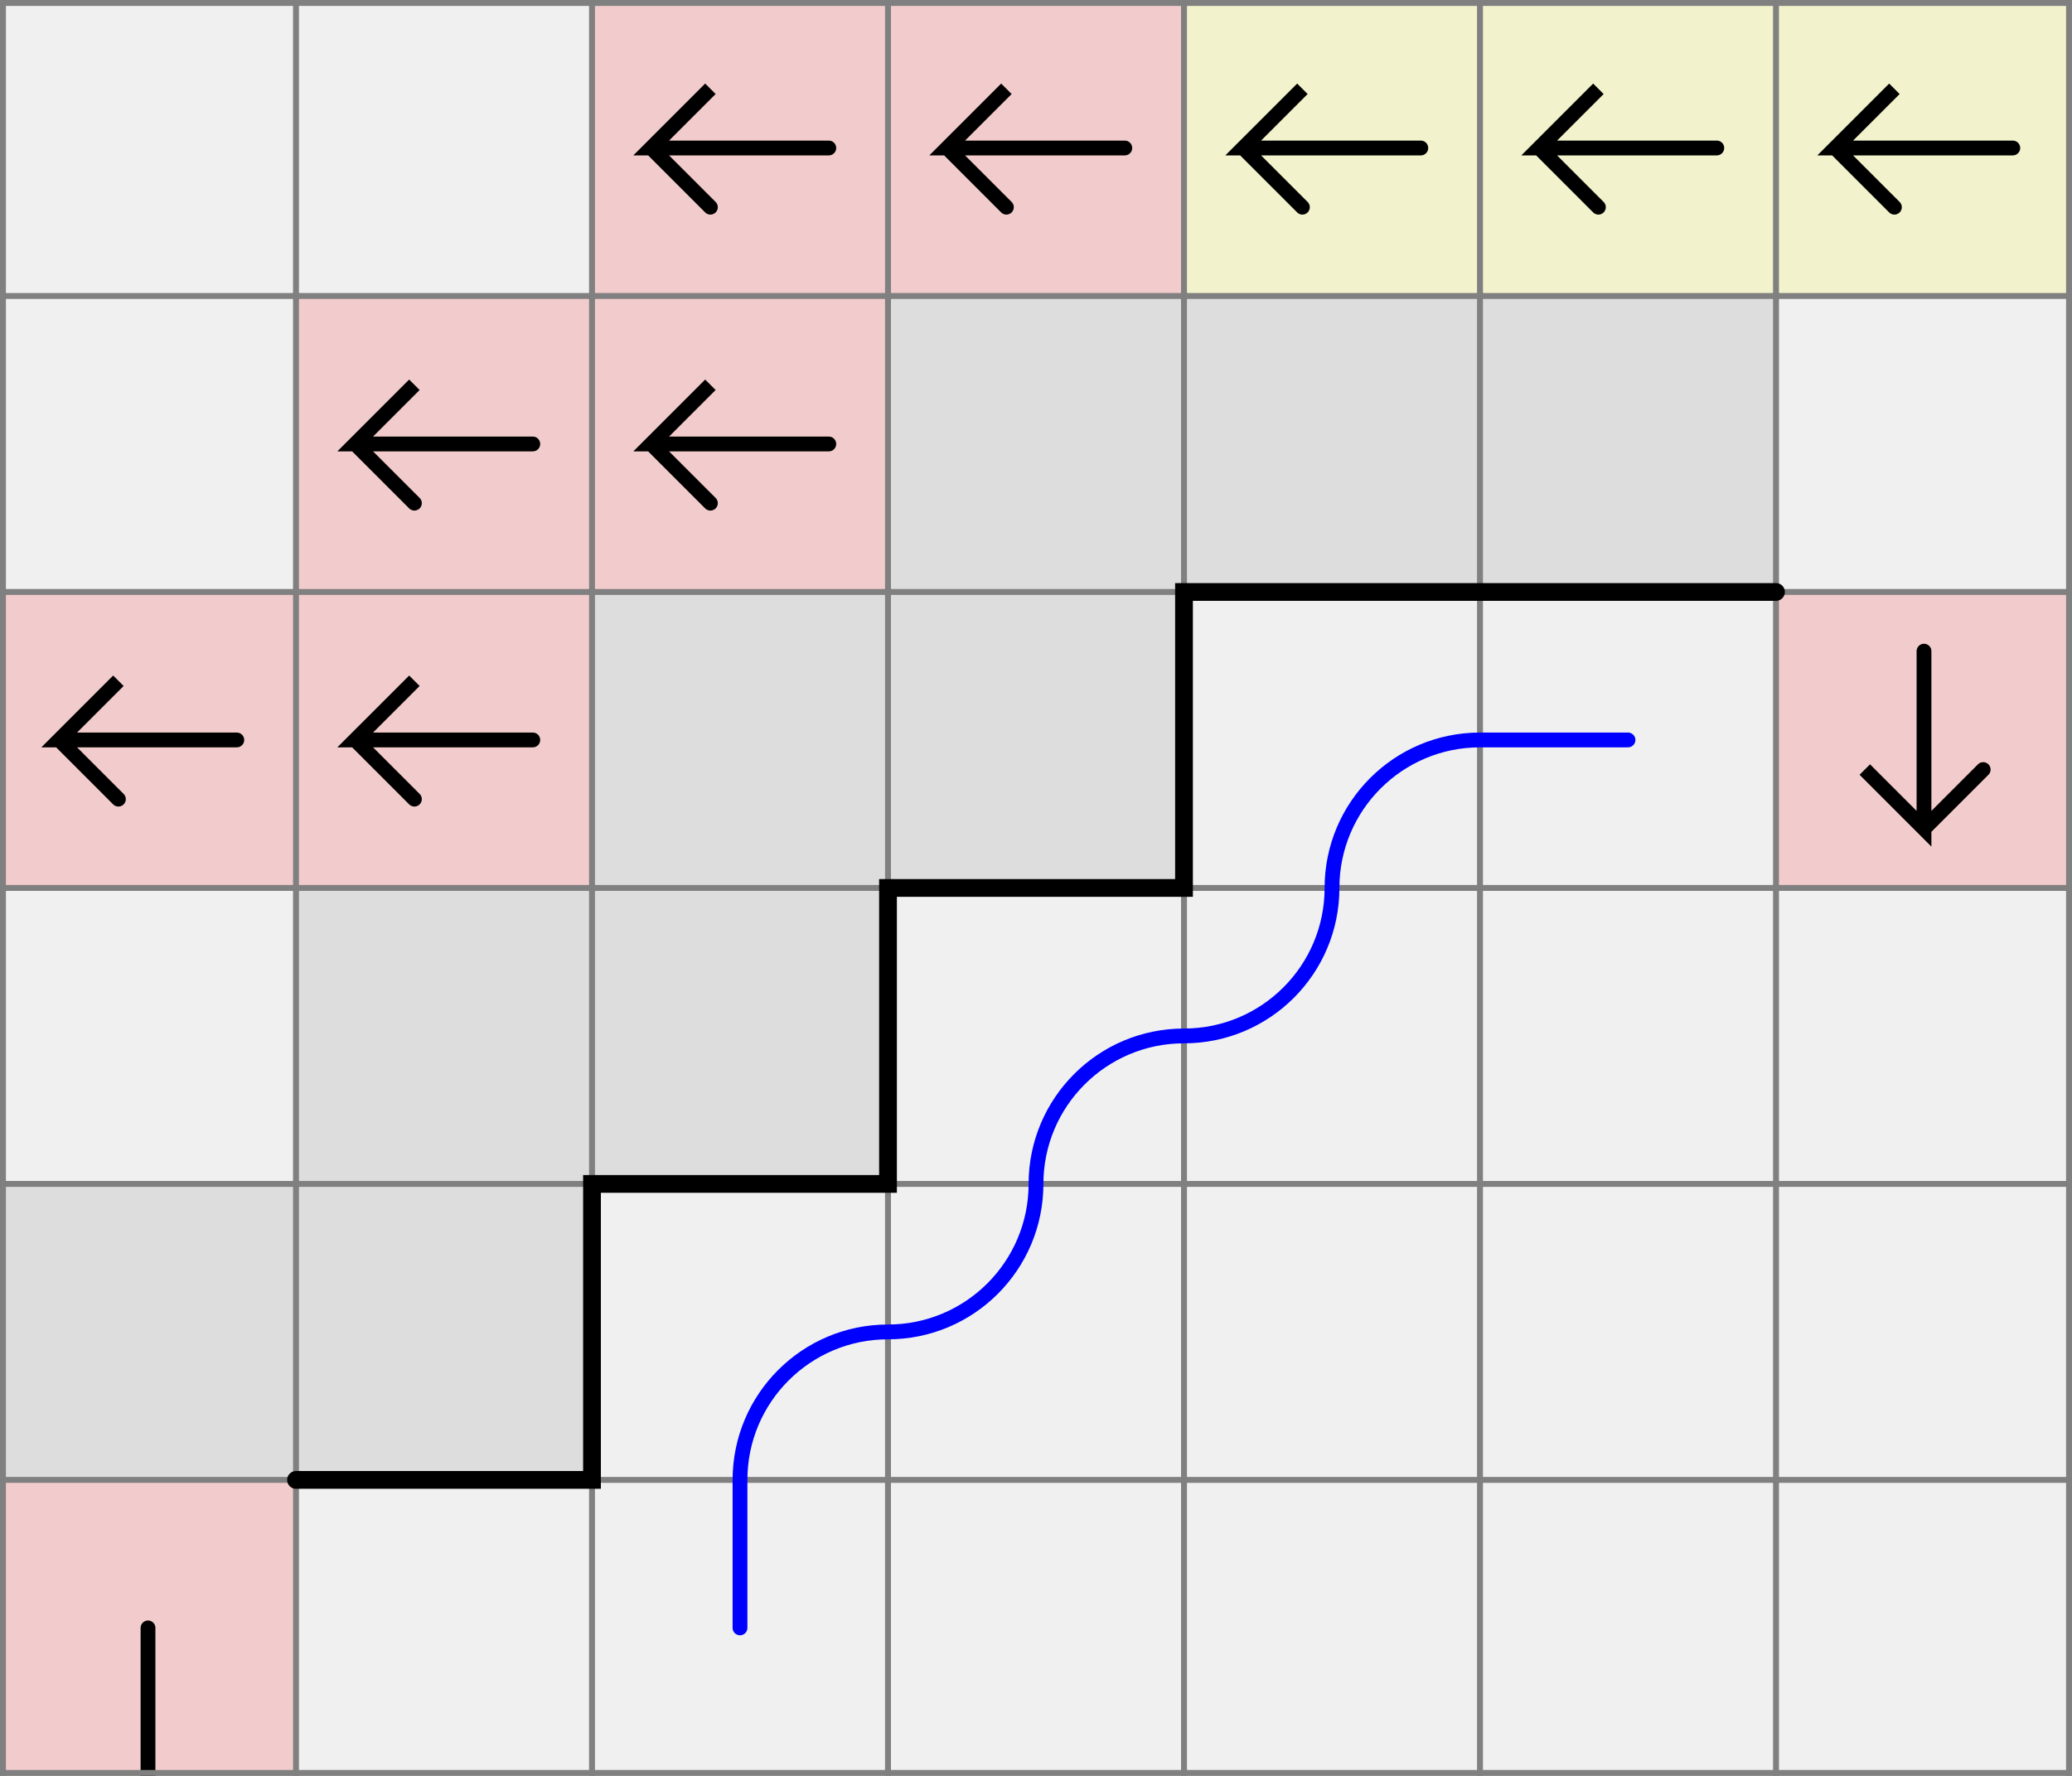
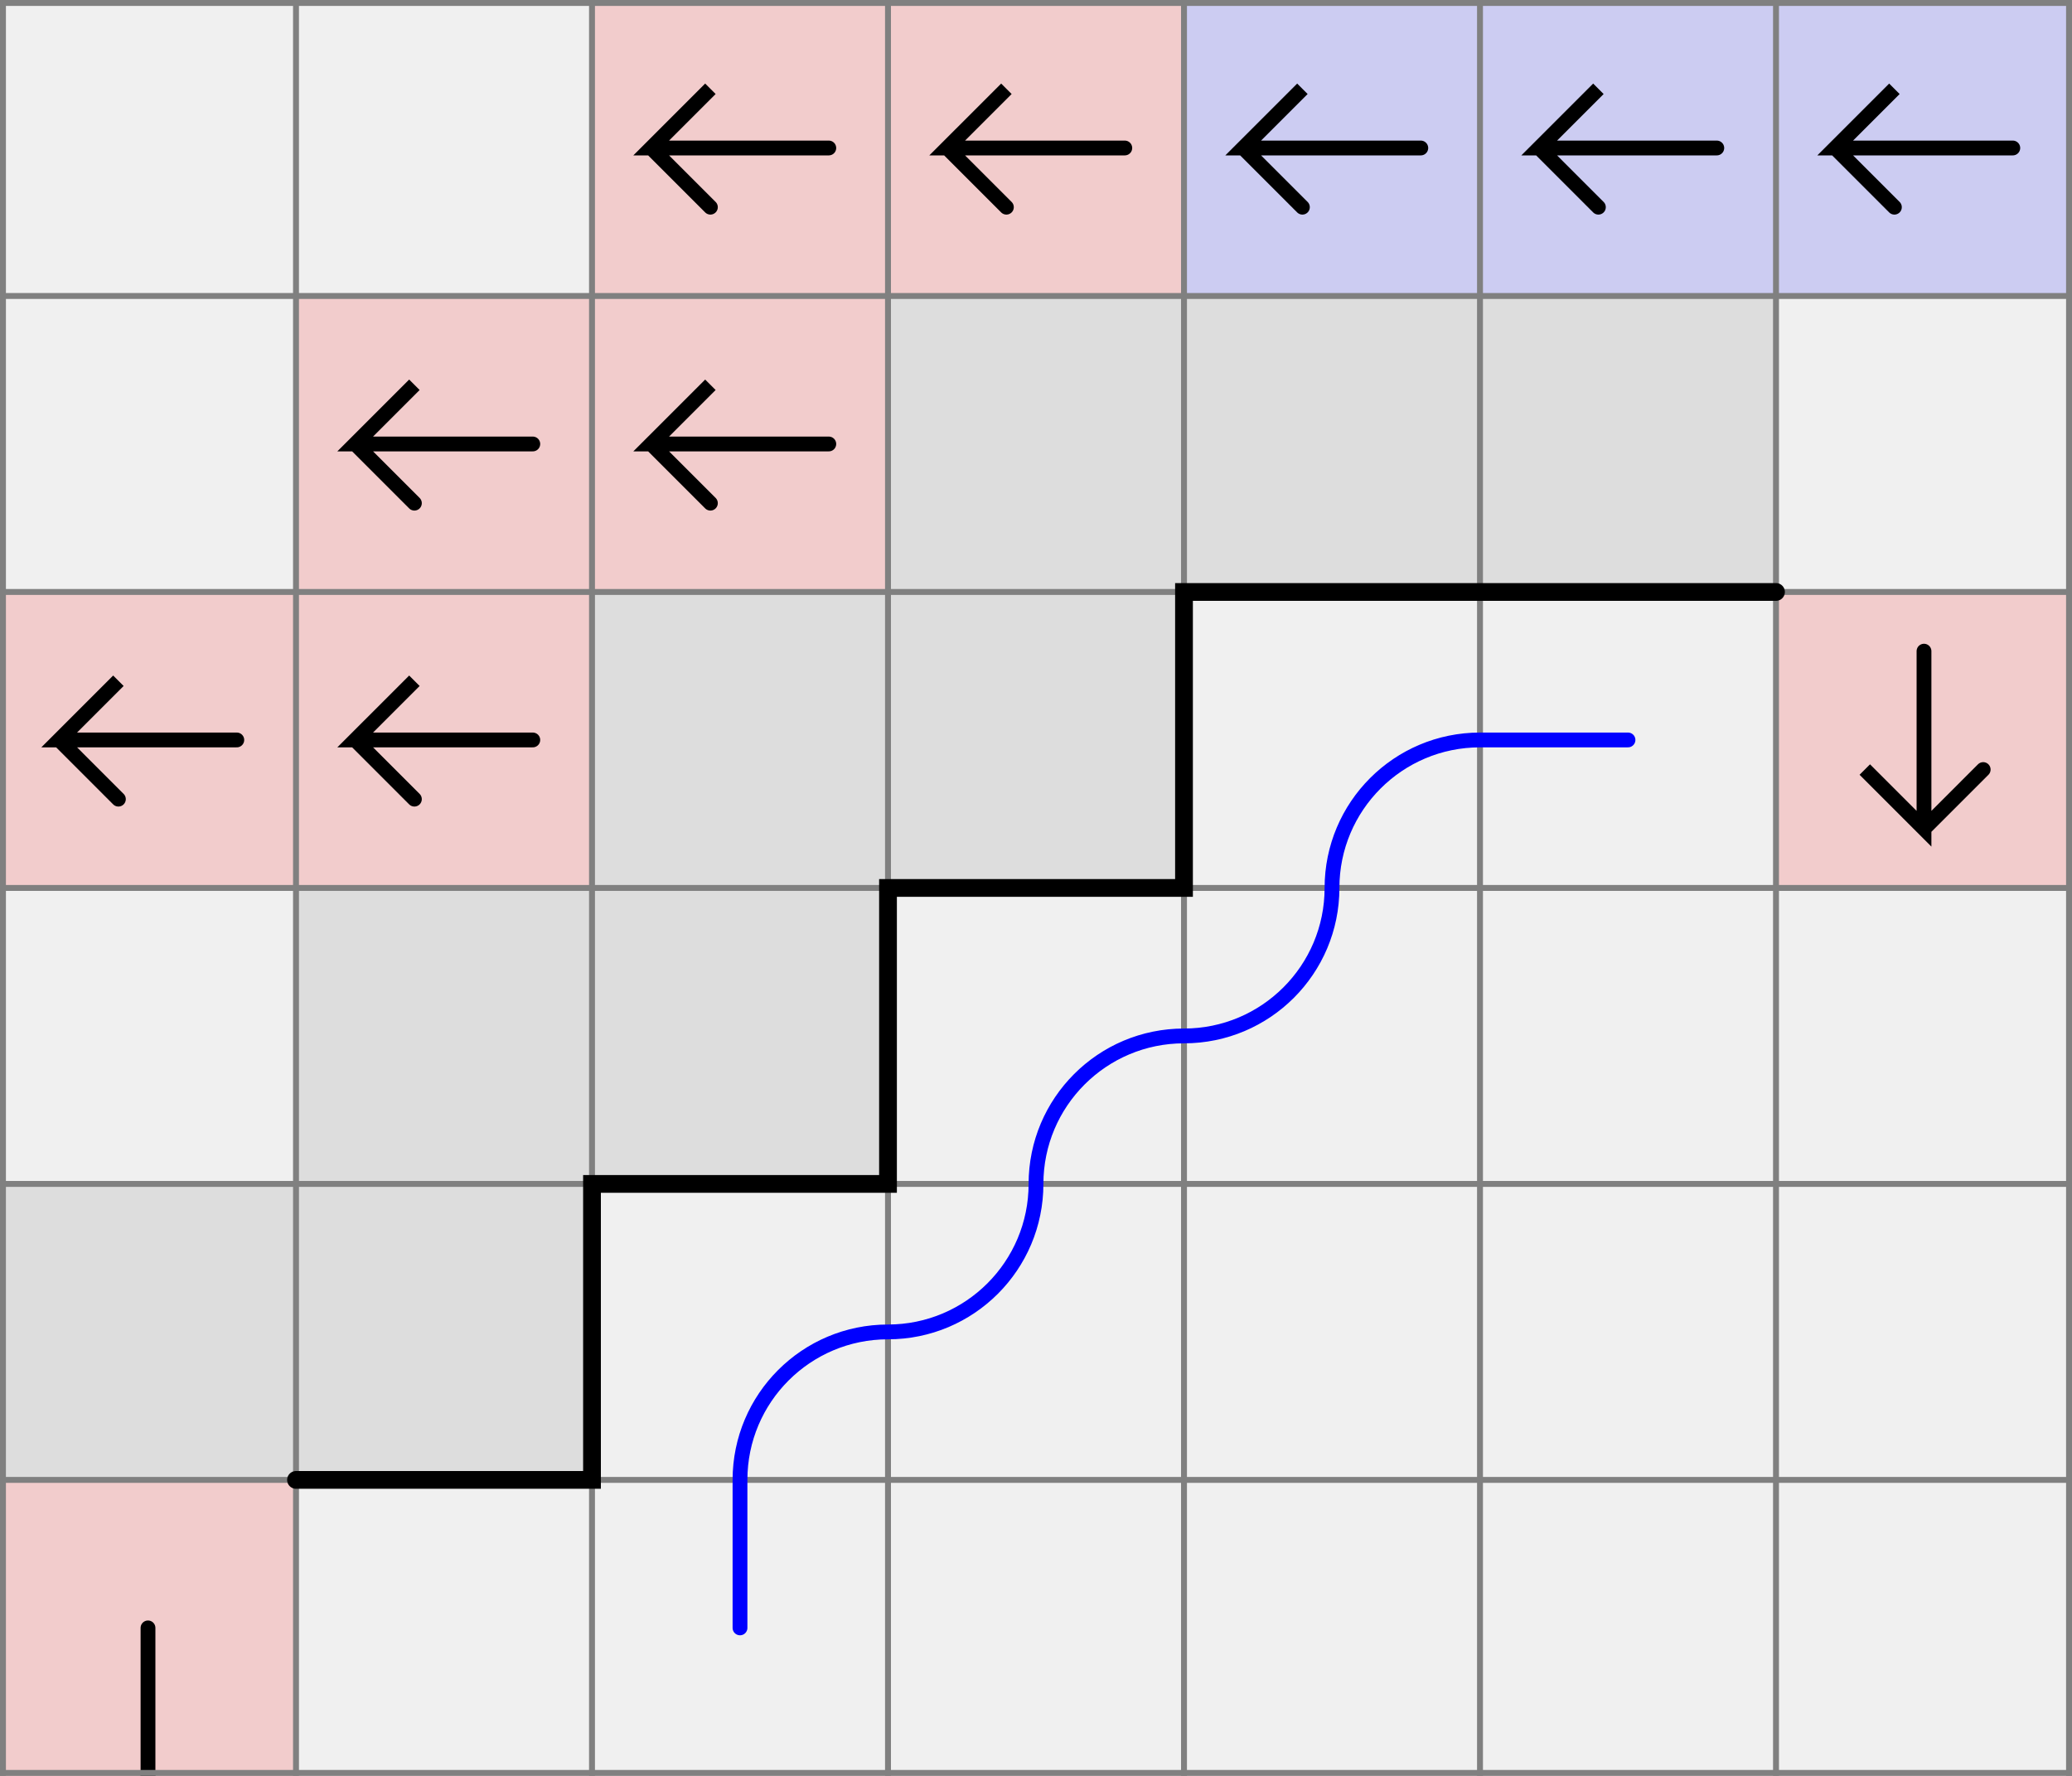
<svg xmlns="http://www.w3.org/2000/svg" viewBox="0 0 7 6">
  <style>
		svg { background-color: white; }
	</style>
  <path d="M 0 5 h 1 v 1 h -1 z" fill="#ff0000" fill-opacity="0.15" />
  <path d="M 0.5 6 v -0.5" fill="white" fill-opacity="0" stroke="black" stroke-width="0.05" stroke-linecap="round" />
  <path d="M 0 6 h 1 v 1 h -1 z" fill="#ff0000" fill-opacity="0.15" />
  <path d="M 0.5 6 v 0.5" fill="white" fill-opacity="0" stroke="black" stroke-width="0.05" stroke-linecap="round" />
  <path d="M 6 2 h 1 v 1 h -1 z" fill="#ff0000" fill-opacity="0.15" />
  <path d="M 6.5 2.2 v 0.6 l -0.2 -0.2 l 0.2 0.2 l 0.2 -0.2" fill="white" fill-opacity="0" stroke="black" stroke-width="0.05" stroke-linecap="round" />
  <path d="M 5 1 h 1 v 1 h -1 z" fill="#dddddd" fill-opacity="1" />
  <path d="M 4 1 h 1 v 1 h -1 z" fill="#dddddd" fill-opacity="1" />
  <path d="M 3 1 h 1 v 1 h -1 z" fill="#dddddd" fill-opacity="1" />
  <path d="M 3 2 h 1 v 1 h -1 z" fill="#dddddd" fill-opacity="1" />
  <path d="M 2 2 h 1 v 1 h -1 z" fill="#dddddd" fill-opacity="1" />
  <path d="M 2 3 h 1 v 1 h -1 z" fill="#dddddd" fill-opacity="1" />
  <path d="M 1 3 h 1 v 1 h -1 z" fill="#dddddd" fill-opacity="1" />
  <path d="M 1 4 h 1 v 1 h -1 z" fill="#dddddd" fill-opacity="1" />
  <path d="M 0 4 h 1 v 1 h -1 z" fill="#dddddd" fill-opacity="1" />
-   <path d="M 6 0 h 1 v 1 h -1 z" fill="#ffff00" fill-opacity="0.15" />
+   <path d="M 6 0 h 1 v 1 h -1 z" fill="#0000ff" fill-opacity="0.15" />
  <path d="M 6.8 0.5 h -0.6 l 0.2 -0.2 l -0.2 0.2 l 0.2 0.2" fill="white" fill-opacity="0" stroke="black" stroke-width="0.05" stroke-linecap="round" />
-   <path d="M 5 0 h 1 v 1 h -1 z" fill="#ffff00" fill-opacity="0.15" />
+   <path d="M 5 0 h 1 v 1 h -1 z" fill="#0000ff" fill-opacity="0.15" />
  <path d="M 5.8 0.5 h -0.6 l 0.2 -0.2 l -0.2 0.2 l 0.2 0.2" fill="white" fill-opacity="0" stroke="black" stroke-width="0.05" stroke-linecap="round" />
-   <path d="M 4 0 h 1 v 1 h -1 z" fill="#ffff00" fill-opacity="0.15" />
+   <path d="M 4 0 h 1 v 1 h -1 z" fill="#0000ff" fill-opacity="0.15" />
  <path d="M 4.8 0.5 h -0.6 l 0.2 -0.2 l -0.2 0.2 l 0.2 0.2" fill="white" fill-opacity="0" stroke="black" stroke-width="0.05" stroke-linecap="round" />
  <path d="M 3 0 h 1 v 1 h -1 z" fill="#ff0000" fill-opacity="0.15" />
  <path d="M 3.8 0.5 h -0.6 l 0.2 -0.2 l -0.2 0.2 l 0.2 0.2" fill="white" fill-opacity="0" stroke="black" stroke-width="0.05" stroke-linecap="round" />
  <path d="M 2 0 h 1 v 1 h -1 z" fill="#ff0000" fill-opacity="0.15" />
  <path d="M 2.8 0.5 h -0.6 l 0.2 -0.2 l -0.2 0.2 l 0.2 0.2" fill="white" fill-opacity="0" stroke="black" stroke-width="0.05" stroke-linecap="round" />
  <path d="M 2 1 h 1 v 1 h -1 z" fill="#ff0000" fill-opacity="0.15" />
  <path d="M 2.8 1.5 h -0.6 l 0.2 -0.2 l -0.2 0.2 l 0.2 0.2" fill="white" fill-opacity="0" stroke="black" stroke-width="0.05" stroke-linecap="round" />
  <path d="M 1 1 h 1 v 1 h -1 z" fill="#ff0000" fill-opacity="0.15" />
  <path d="M 1.8 1.5 h -0.6 l 0.2 -0.2 l -0.2 0.2 l 0.2 0.2" fill="white" fill-opacity="0" stroke="black" stroke-width="0.05" stroke-linecap="round" />
  <path d="M 1 2 h 1 v 1 h -1 z" fill="#ff0000" fill-opacity="0.15" />
  <path d="M 1.8 2.5 h -0.6 l 0.2 -0.2 l -0.2 0.2 l 0.2 0.2" fill="white" fill-opacity="0" stroke="black" stroke-width="0.05" stroke-linecap="round" />
  <path d="M 0 2 h 1 v 1 h -1 z" fill="#ff0000" fill-opacity="0.15" />
  <path d="M 0.8 2.5 h -0.6 l 0.2 -0.2 l -0.2 0.2 l 0.2 0.2" fill="white" fill-opacity="0" stroke="black" stroke-width="0.05" stroke-linecap="round" />
  <path fill="transparent" stroke="gray" stroke-width="0.02" d="M 0.01 0 v 6" />
  <path fill="transparent" stroke="gray" stroke-width="0.02" d="M 1 0 v 6" />
  <path fill="transparent" stroke="gray" stroke-width="0.02" d="M 2 0 v 6" />
  <path fill="transparent" stroke="gray" stroke-width="0.02" d="M 3 0 v 6" />
  <path fill="transparent" stroke="gray" stroke-width="0.02" d="M 4 0 v 6" />
  <path fill="transparent" stroke="gray" stroke-width="0.02" d="M 5 0 v 6" />
  <path fill="transparent" stroke="gray" stroke-width="0.02" d="M 6 0 v 6" />
  <path fill="transparent" stroke="gray" stroke-width="0.02" d="M 6.99 0 v 6" />
  <path fill="transparent" stroke="gray" stroke-width="0.02" d="M 0 0.01 h 7" />
  <path fill="transparent" stroke="gray" stroke-width="0.02" d="M 0 1 h 7" />
  <path fill="transparent" stroke="gray" stroke-width="0.02" d="M 0 2 h 7" />
  <path fill="transparent" stroke="gray" stroke-width="0.02" d="M 0 3 h 7" />
  <path fill="transparent" stroke="gray" stroke-width="0.02" d="M 0 4 h 7" />
  <path fill="transparent" stroke="gray" stroke-width="0.02" d="M 0 5 h 7" />
  <path fill="transparent" stroke="gray" stroke-width="0.02" d="M 0 5.99 h 7" />
  <path d=" M 2.5 5.5 L 2.5 5 A 0.5 0.5 0 0 1 3 4.5 A 0.5 0.5 0 0 0 3.5 4 A 0.5 0.5 0 0 1 4 3.5 A 0.5 0.5 0 0 0 4.5 3 A 0.5 0.5 0 0 1 5 2.5 L 5.5 2.5" fill="white" fill-opacity="0" stroke="blue" stroke-width="0.05" stroke-linecap="round" />
  <path fill="transparent" stroke="black" stroke-width="0.06" stroke-linecap="round" d="M 1 5 h 1 v -1 h 1 v -1 h 1 v -1 h 2" />
</svg>
